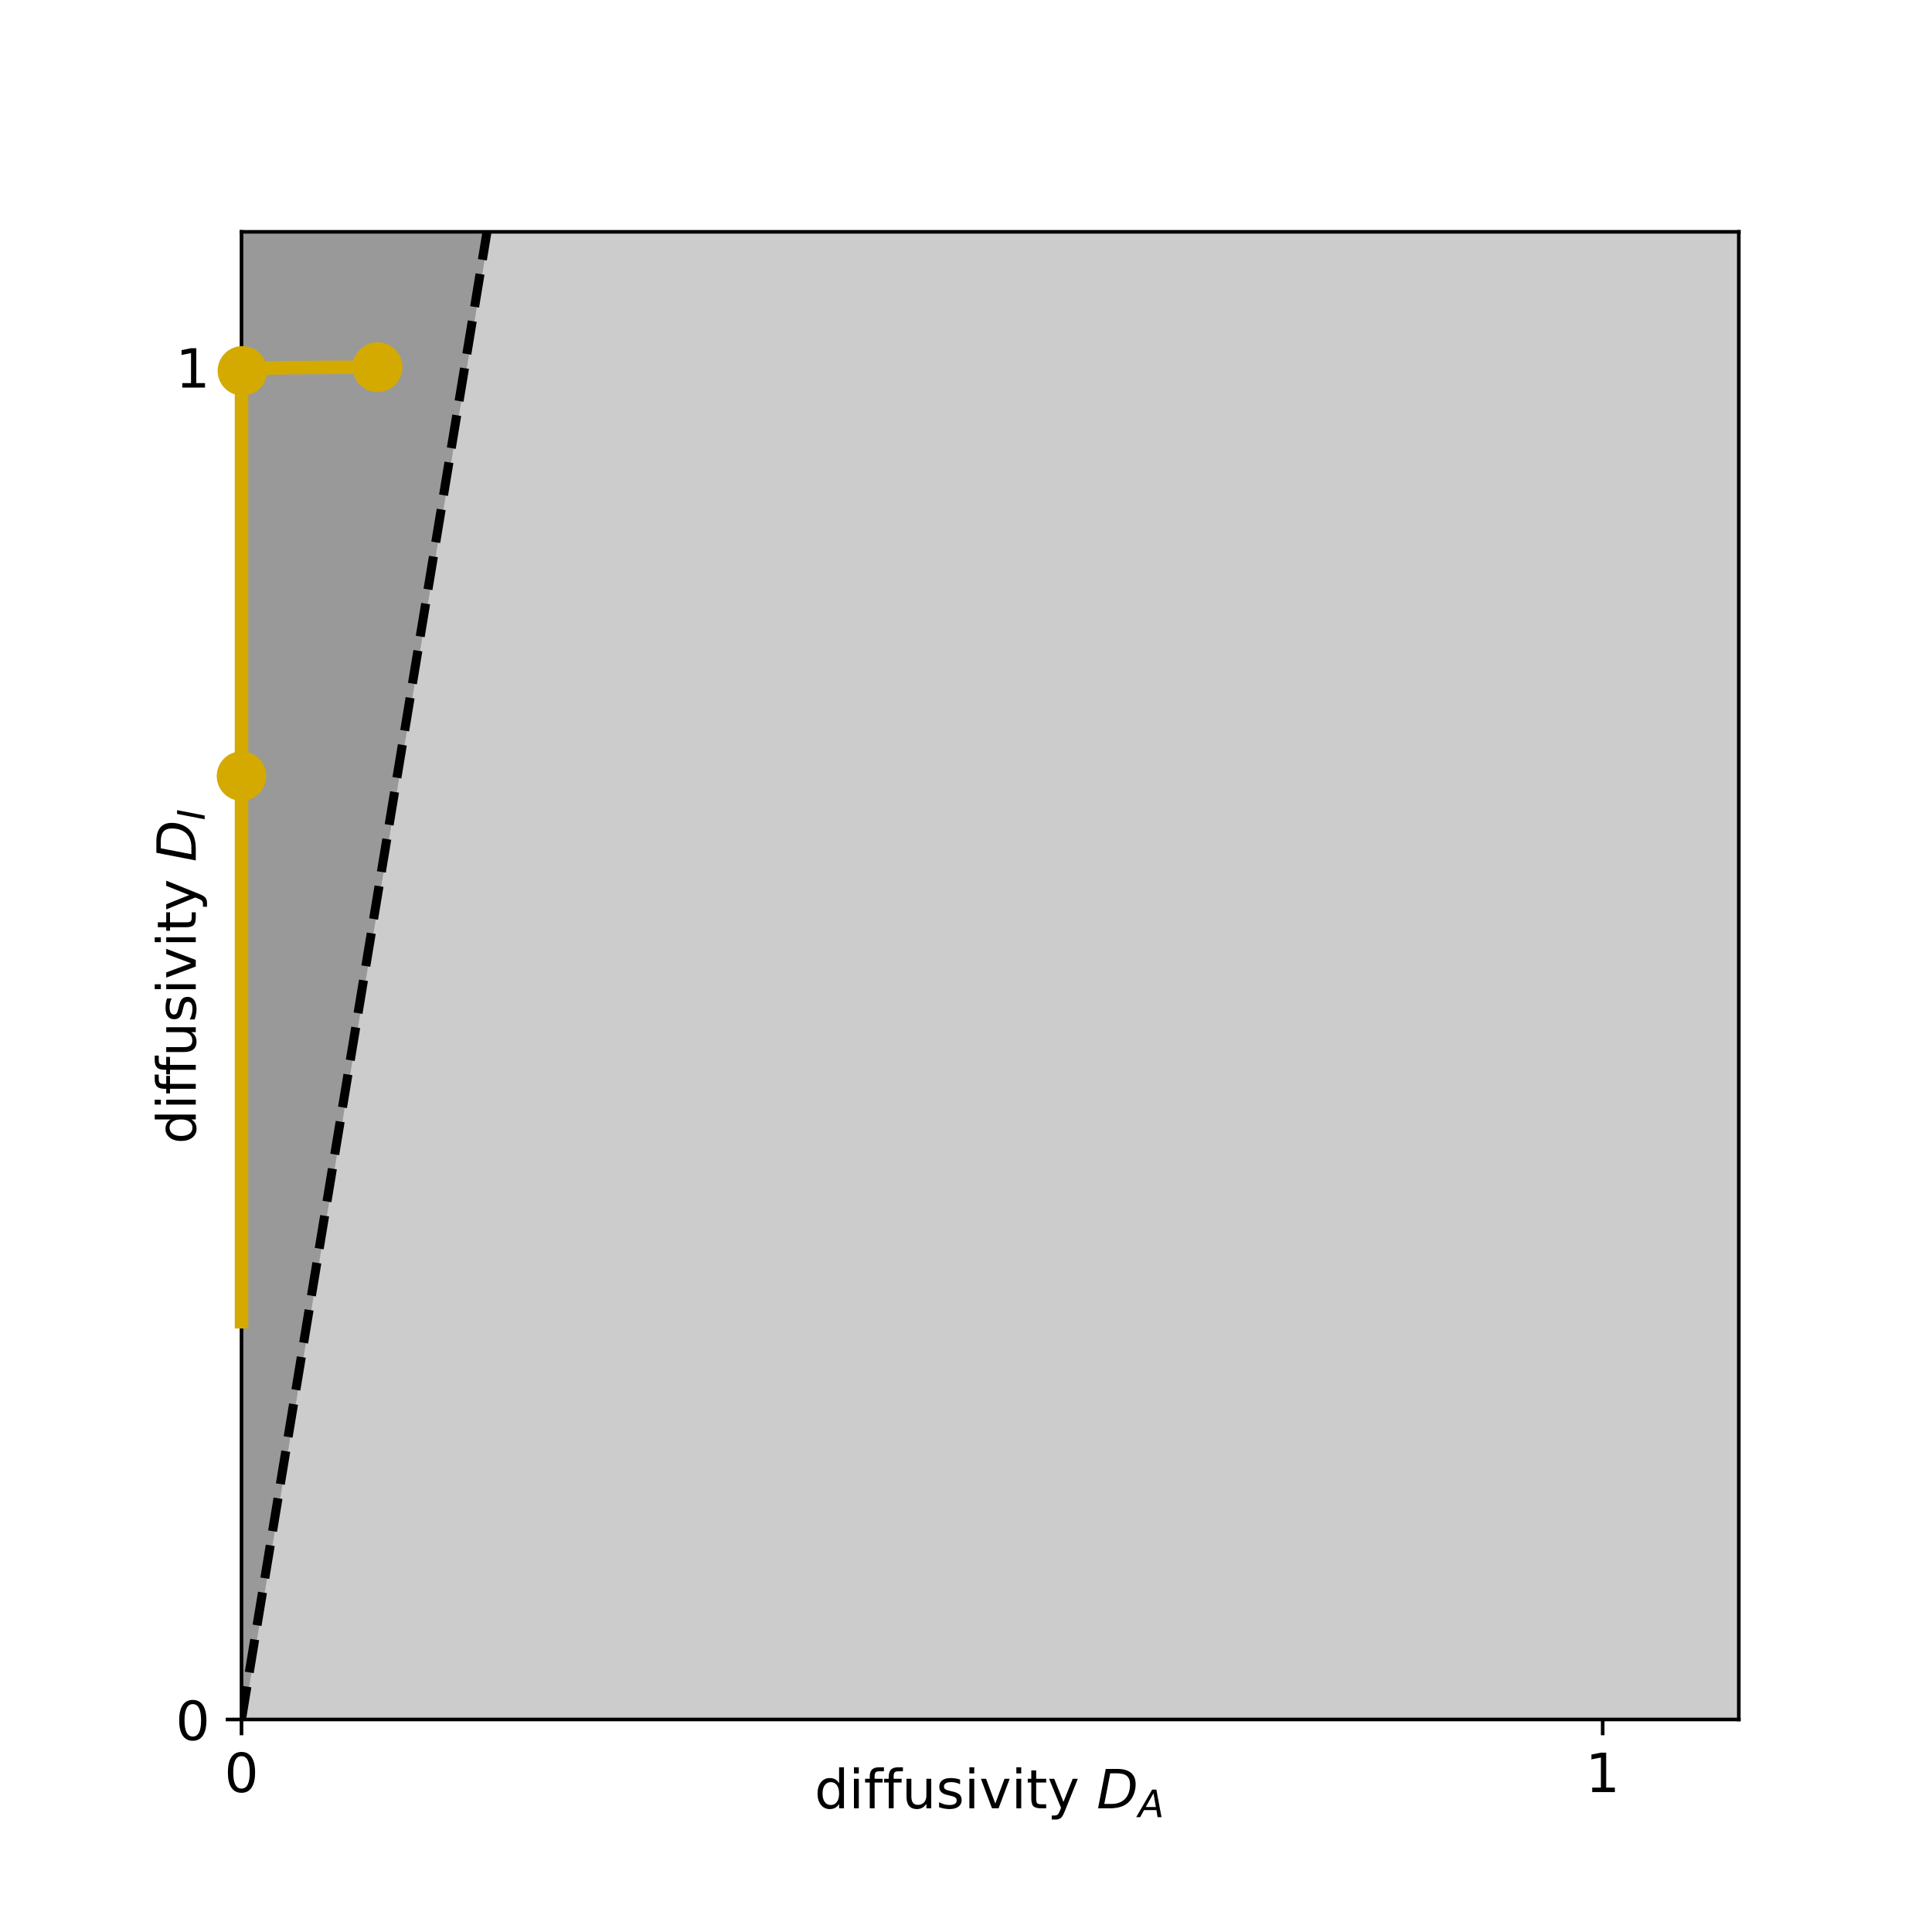
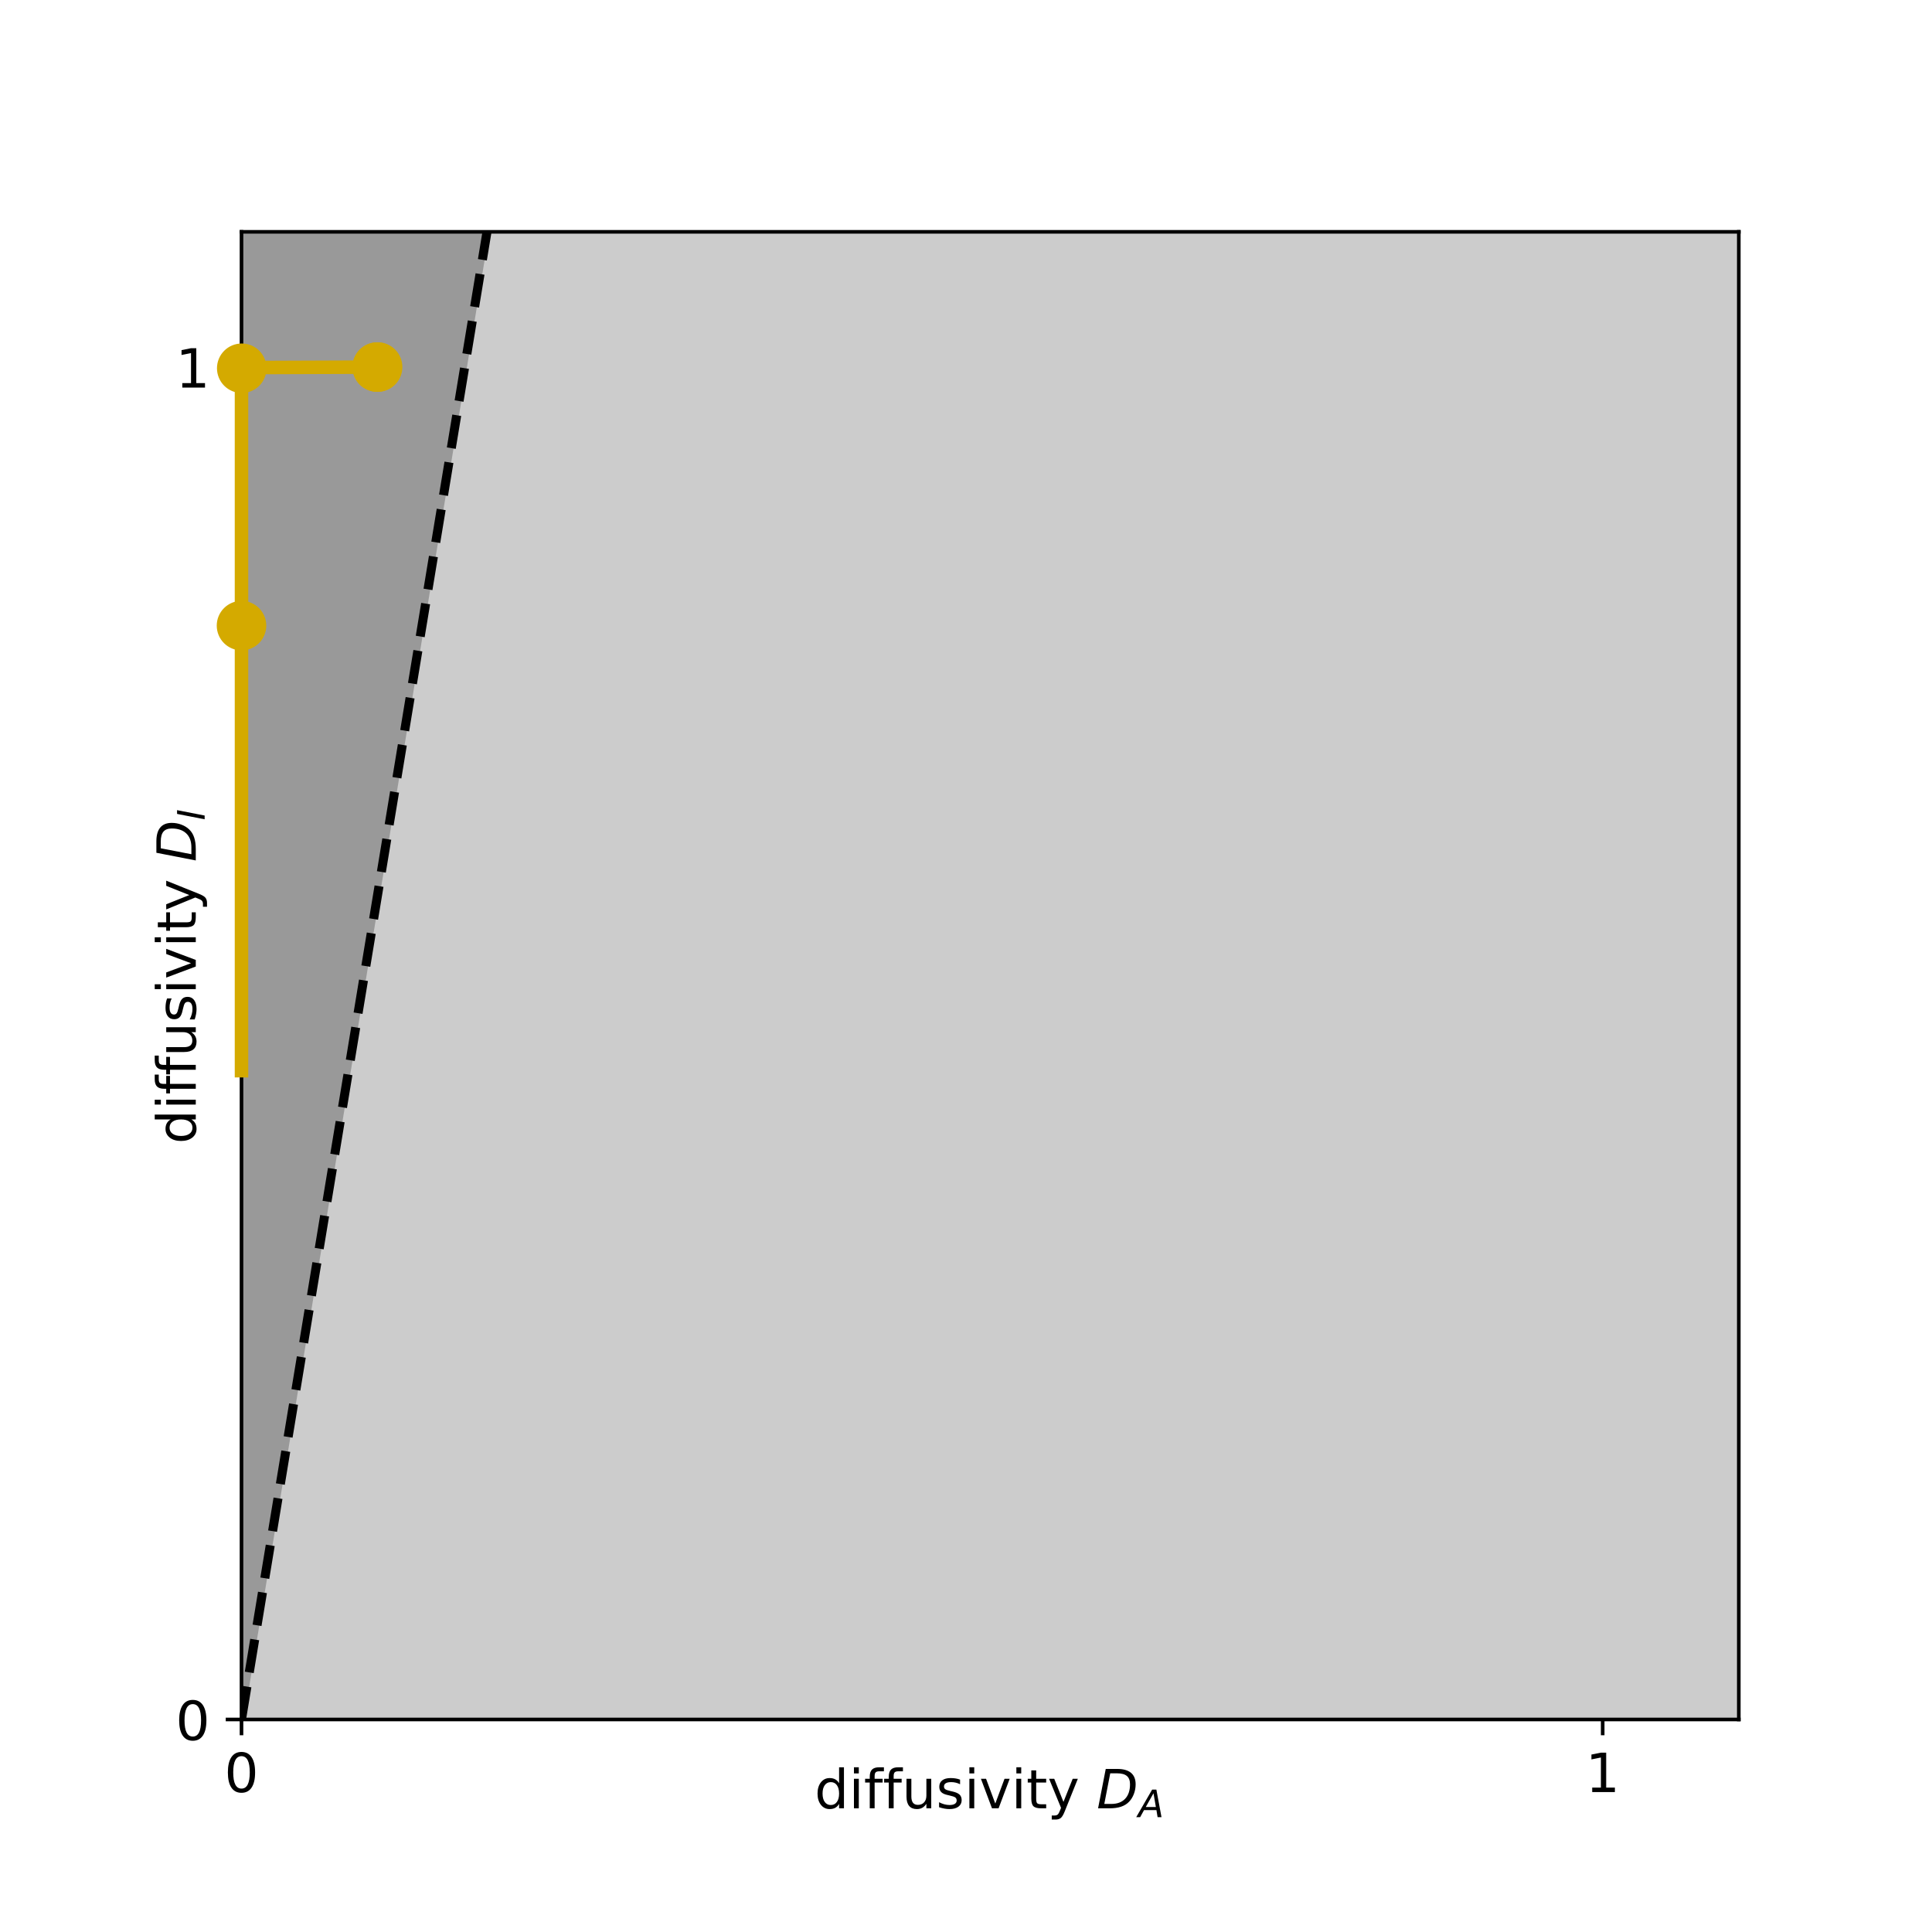
<svg xmlns="http://www.w3.org/2000/svg" xmlns:xlink="http://www.w3.org/1999/xlink" width="429.12pt" height="429.12pt" viewBox="0 0 429.12 429.12" version="1.1">
  <defs>
    <style type="text/css">*{stroke-linejoin: round; stroke-linecap: butt}</style>
  </defs>
  <g id="figure_1">
    <g id="patch_1">
      <path d="M 0 429.12  L 429.12 429.12  L 429.12 0  L 0 0  z " style="fill: #ffffff" />
    </g>
    <g id="axes_1">
      <g id="patch_2">
        <path d="M 53.64 381.917  L 386.208 381.917  L 386.208 51.494  L 53.64 51.494  z " style="fill: #ffffff" />
      </g>
      <g id="PolyCollection_1">
-         <path d="M 53.64 381.917  L 53.64 381.917  L 59.748 344.905  L 65.856 307.894  L 71.963 270.883  L 78.071 233.871  L 84.179 196.86  L 90.287 159.848  L 96.394 122.837  L 102.502 85.826  L 108.61 48.814  L 114.718 11.803  L 120.825 -25.209  L 126.933 -62.22  L 133.041 -99.231  L 139.149 -136.243  L 145.257 -173.254  L 151.364 -210.266  L 157.472 -247.277  L 163.58 -284.288  L 169.688 -321.3  L 175.795 -358.311  L 181.903 -395.323  L 188.011 -432.334  L 194.119 -469.345  L 200.226 -506.357  L 206.334 -543.368  L 212.442 -580.38  L 218.55 -617.391  L 224.658 -654.402  L 230.765 -691.414  L 236.873 -728.425  L 242.981 -765.437  L 249.089 -802.448  L 255.196 -839.459  L 261.304 -876.471  L 267.412 -913.482  L 273.52 -950.494  L 279.627 -987.505  L 285.735 -1024.516  L 291.843 -1061.528  L 297.951 -1098.539  L 304.059 -1135.551  L 310.166 -1172.562  L 316.274 -1209.573  L 322.382 -1246.585  L 328.49 -1283.596  L 334.597 -1320.608  L 340.705 -1357.619  L 346.813 -1394.63  L 352.921 -1431.642  L 359.028 -1468.653  L 365.136 -1505.665  L 371.244 -1542.676  L 377.352 -1579.687  L 383.46 -1616.699  L 389.567 -1653.71  L 395.675 -1690.722  L 401.783 -1727.733  L 407.891 -1764.744  L 413.998 -1801.756  L 420.106 -1838.767  L 426.214 -1875.779  L 432.322 -1912.79  L 438.429 -1949.801  L 444.537 -1986.813  L 450.645 -2023.824  L 456.753 -2060.836  L 462.86 -2097.847  L 468.968 -2134.858  L 475.076 -2171.87  L 481.184 -2208.881  L 487.292 -2245.893  L 493.399 -2282.904  L 499.507 -2319.915  L 505.615 -2356.927  L 511.723 -2393.938  L 517.83 -2430.95  L 523.938 -2467.961  L 530.046 -2504.972  L 536.154 -2541.984  L 542.261 -2578.995  L 548.369 -2616.007  L 554.477 -2653.018  L 560.585 -2690.029  L 566.693 -2727.041  L 572.8 -2764.052  L 578.908 -2801.064  L 585.016 -2838.075  L 591.124 -2875.086  L 597.231 -2912.098  L 603.339 -2949.109  L 609.447 -2986.121  L 615.555 -3023.132  L 621.662 -3060.143  L 627.77 -3097.155  L 633.878 -3134.166  L 639.986 -3171.178  L 646.094 -3208.189  L 652.201 -3245.2  L 658.309 -3282.212  L 658.309 381.917  L 658.309 381.917  L 652.201 381.917  L 646.094 381.917  L 639.986 381.917  L 633.878 381.917  L 627.77 381.917  L 621.662 381.917  L 615.555 381.917  L 609.447 381.917  L 603.339 381.917  L 597.231 381.917  L 591.124 381.917  L 585.016 381.917  L 578.908 381.917  L 572.8 381.917  L 566.693 381.917  L 560.585 381.917  L 554.477 381.917  L 548.369 381.917  L 542.261 381.917  L 536.154 381.917  L 530.046 381.917  L 523.938 381.917  L 517.83 381.917  L 511.723 381.917  L 505.615 381.917  L 499.507 381.917  L 493.399 381.917  L 487.292 381.917  L 481.184 381.917  L 475.076 381.917  L 468.968 381.917  L 462.86 381.917  L 456.753 381.917  L 450.645 381.917  L 444.537 381.917  L 438.429 381.917  L 432.322 381.917  L 426.214 381.917  L 420.106 381.917  L 413.998 381.917  L 407.891 381.917  L 401.783 381.917  L 395.675 381.917  L 389.567 381.917  L 383.46 381.917  L 377.352 381.917  L 371.244 381.917  L 365.136 381.917  L 359.028 381.917  L 352.921 381.917  L 346.813 381.917  L 340.705 381.917  L 334.597 381.917  L 328.49 381.917  L 322.382 381.917  L 316.274 381.917  L 310.166 381.917  L 304.059 381.917  L 297.951 381.917  L 291.843 381.917  L 285.735 381.917  L 279.627 381.917  L 273.52 381.917  L 267.412 381.917  L 261.304 381.917  L 255.196 381.917  L 249.089 381.917  L 242.981 381.917  L 236.873 381.917  L 230.765 381.917  L 224.658 381.917  L 218.55 381.917  L 212.442 381.917  L 206.334 381.917  L 200.226 381.917  L 194.119 381.917  L 188.011 381.917  L 181.903 381.917  L 175.795 381.917  L 169.688 381.917  L 163.58 381.917  L 157.472 381.917  L 151.364 381.917  L 145.257 381.917  L 139.149 381.917  L 133.041 381.917  L 126.933 381.917  L 120.825 381.917  L 114.718 381.917  L 108.61 381.917  L 102.502 381.917  L 96.394 381.917  L 90.287 381.917  L 84.179 381.917  L 78.071 381.917  L 71.963 381.917  L 65.856 381.917  L 59.748 381.917  L 53.64 381.917  z " clip-path="url(#pbd3b4d103e)" style="fill: #cccccc; stroke: #cccccc" />
+         <path d="M 53.64 381.917  L 53.64 381.917  L 59.748 344.905  L 65.856 307.894  L 71.963 270.883  L 78.071 233.871  L 84.179 196.86  L 90.287 159.848  L 96.394 122.837  L 102.502 85.826  L 108.61 48.814  L 114.718 11.803  L 120.825 -25.209  L 126.933 -62.22  L 133.041 -99.231  L 139.149 -136.243  L 145.257 -173.254  L 151.364 -210.266  L 157.472 -247.277  L 163.58 -284.288  L 169.688 -321.3  L 175.795 -358.311  L 181.903 -395.323  L 188.011 -432.334  L 194.119 -469.345  L 200.226 -506.357  L 206.334 -543.368  L 212.442 -580.38  L 218.55 -617.391  L 224.658 -654.402  L 230.765 -691.414  L 236.873 -728.425  L 242.981 -765.437  L 249.089 -802.448  L 255.196 -839.459  L 261.304 -876.471  L 267.412 -913.482  L 273.52 -950.494  L 279.627 -987.505  L 285.735 -1024.516  L 291.843 -1061.528  L 297.951 -1098.539  L 304.059 -1135.551  L 310.166 -1172.562  L 316.274 -1209.573  L 322.382 -1246.585  L 328.49 -1283.596  L 334.597 -1320.608  L 340.705 -1357.619  L 346.813 -1394.63  L 352.921 -1431.642  L 359.028 -1468.653  L 365.136 -1505.665  L 371.244 -1542.676  L 377.352 -1579.687  L 383.46 -1616.699  L 389.567 -1653.71  L 395.675 -1690.722  L 401.783 -1727.733  L 407.891 -1764.744  L 413.998 -1801.756  L 420.106 -1838.767  L 426.214 -1875.779  L 432.322 -1912.79  L 438.429 -1949.801  L 444.537 -1986.813  L 450.645 -2023.824  L 456.753 -2060.836  L 462.86 -2097.847  L 468.968 -2134.858  L 475.076 -2171.87  L 481.184 -2208.881  L 487.292 -2245.893  L 493.399 -2282.904  L 499.507 -2319.915  L 505.615 -2356.927  L 511.723 -2393.938  L 517.83 -2430.95  L 523.938 -2467.961  L 530.046 -2504.972  L 536.154 -2541.984  L 542.261 -2578.995  L 548.369 -2616.007  L 554.477 -2653.018  L 560.585 -2690.029  L 566.693 -2727.041  L 572.8 -2764.052  L 578.908 -2801.064  L 585.016 -2838.075  L 591.124 -2875.086  L 597.231 -2912.098  L 603.339 -2949.109  L 609.447 -2986.121  L 615.555 -3023.132  L 621.662 -3060.143  L 627.77 -3097.155  L 633.878 -3134.166  L 639.986 -3171.178  L 646.094 -3208.189  L 652.201 -3245.2  L 658.309 -3282.212  L 658.309 381.917  L 658.309 381.917  L 652.201 381.917  L 646.094 381.917  L 639.986 381.917  L 633.878 381.917  L 627.77 381.917  L 621.662 381.917  L 615.555 381.917  L 609.447 381.917  L 603.339 381.917  L 597.231 381.917  L 591.124 381.917  L 585.016 381.917  L 578.908 381.917  L 572.8 381.917  L 566.693 381.917  L 560.585 381.917  L 554.477 381.917  L 548.369 381.917  L 542.261 381.917  L 536.154 381.917  L 530.046 381.917  L 523.938 381.917  L 517.83 381.917  L 511.723 381.917  L 505.615 381.917  L 499.507 381.917  L 493.399 381.917  L 487.292 381.917  L 481.184 381.917  L 475.076 381.917  L 468.968 381.917  L 462.86 381.917  L 456.753 381.917  L 450.645 381.917  L 444.537 381.917  L 438.429 381.917  L 432.322 381.917  L 426.214 381.917  L 420.106 381.917  L 413.998 381.917  L 407.891 381.917  L 401.783 381.917  L 395.675 381.917  L 389.567 381.917  L 383.46 381.917  L 377.352 381.917  L 371.244 381.917  L 365.136 381.917  L 359.028 381.917  L 352.921 381.917  L 346.813 381.917  L 340.705 381.917  L 334.597 381.917  L 328.49 381.917  L 322.382 381.917  L 316.274 381.917  L 310.166 381.917  L 304.059 381.917  L 297.951 381.917  L 291.843 381.917  L 285.735 381.917  L 279.627 381.917  L 273.52 381.917  L 267.412 381.917  L 261.304 381.917  L 255.196 381.917  L 249.089 381.917  L 242.981 381.917  L 236.873 381.917  L 230.765 381.917  L 224.658 381.917  L 218.55 381.917  L 212.442 381.917  L 206.334 381.917  L 200.226 381.917  L 194.119 381.917  L 188.011 381.917  L 181.903 381.917  L 175.795 381.917  L 169.688 381.917  L 163.58 381.917  L 157.472 381.917  L 151.364 381.917  L 145.257 381.917  L 139.149 381.917  L 133.041 381.917  L 126.933 381.917  L 120.825 381.917  L 114.718 381.917  L 108.61 381.917  L 102.502 381.917  L 96.394 381.917  L 90.287 381.917  L 84.179 381.917  L 78.071 381.917  L 71.963 381.917  L 65.856 381.917  L 59.748 381.917  L 53.64 381.917  z " clip-path="url(#p8ae46a1114)" style="fill: #cccccc; stroke: #cccccc" />
      </g>
      <g id="PolyCollection_2">
-         <path d="M 53.64 -218.851  L 53.64 381.917  L 59.748 344.905  L 65.856 307.894  L 71.963 270.883  L 78.071 233.871  L 84.179 196.86  L 90.287 159.848  L 96.394 122.837  L 102.502 85.826  L 108.61 48.814  L 114.718 11.803  L 120.825 -25.209  L 126.933 -62.22  L 133.041 -99.231  L 139.149 -136.243  L 145.257 -173.254  L 151.364 -210.266  L 157.472 -247.277  L 163.58 -284.288  L 169.688 -321.3  L 175.795 -358.311  L 181.903 -395.323  L 188.011 -432.334  L 194.119 -469.345  L 200.226 -506.357  L 206.334 -543.368  L 212.442 -580.38  L 218.55 -617.391  L 224.658 -654.402  L 230.765 -691.414  L 236.873 -728.425  L 242.981 -765.437  L 249.089 -802.448  L 255.196 -839.459  L 261.304 -876.471  L 267.412 -913.482  L 273.52 -950.494  L 279.627 -987.505  L 285.735 -1024.516  L 291.843 -1061.528  L 297.951 -1098.539  L 304.059 -1135.551  L 310.166 -1172.562  L 316.274 -1209.573  L 322.382 -1246.585  L 328.49 -1283.596  L 334.597 -1320.608  L 340.705 -1357.619  L 346.813 -1394.63  L 352.921 -1431.642  L 359.028 -1468.653  L 365.136 -1505.665  L 371.244 -1542.676  L 377.352 -1579.687  L 383.46 -1616.699  L 389.567 -1653.71  L 395.675 -1690.722  L 401.783 -1727.733  L 407.891 -1764.744  L 413.998 -1801.756  L 420.106 -1838.767  L 426.214 -1875.779  L 432.322 -1912.79  L 438.429 -1949.801  L 444.537 -1986.813  L 450.645 -2023.824  L 456.753 -2060.836  L 462.86 -2097.847  L 468.968 -2134.858  L 475.076 -2171.87  L 481.184 -2208.881  L 487.292 -2245.893  L 493.399 -2282.904  L 499.507 -2319.915  L 505.615 -2356.927  L 511.723 -2393.938  L 517.83 -2430.95  L 523.938 -2467.961  L 530.046 -2504.972  L 536.154 -2541.984  L 542.261 -2578.995  L 548.369 -2616.007  L 554.477 -2653.018  L 560.585 -2690.029  L 566.693 -2727.041  L 572.8 -2764.052  L 578.908 -2801.064  L 585.016 -2838.075  L 591.124 -2875.086  L 597.231 -2912.098  L 603.339 -2949.109  L 609.447 -2986.121  L 615.555 -3023.132  L 621.662 -3060.143  L 627.77 -3097.155  L 633.878 -3134.166  L 639.986 -3171.178  L 646.094 -3208.189  L 652.201 -3245.2  L 658.309 -3282.212  L 658.309 -218.851  L 658.309 -218.851  L 652.201 -218.851  L 646.094 -218.851  L 639.986 -218.851  L 633.878 -218.851  L 627.77 -218.851  L 621.662 -218.851  L 615.555 -218.851  L 609.447 -218.851  L 603.339 -218.851  L 597.231 -218.851  L 591.124 -218.851  L 585.016 -218.851  L 578.908 -218.851  L 572.8 -218.851  L 566.693 -218.851  L 560.585 -218.851  L 554.477 -218.851  L 548.369 -218.851  L 542.261 -218.851  L 536.154 -218.851  L 530.046 -218.851  L 523.938 -218.851  L 517.83 -218.851  L 511.723 -218.851  L 505.615 -218.851  L 499.507 -218.851  L 493.399 -218.851  L 487.292 -218.851  L 481.184 -218.851  L 475.076 -218.851  L 468.968 -218.851  L 462.86 -218.851  L 456.753 -218.851  L 450.645 -218.851  L 444.537 -218.851  L 438.429 -218.851  L 432.322 -218.851  L 426.214 -218.851  L 420.106 -218.851  L 413.998 -218.851  L 407.891 -218.851  L 401.783 -218.851  L 395.675 -218.851  L 389.567 -218.851  L 383.46 -218.851  L 377.352 -218.851  L 371.244 -218.851  L 365.136 -218.851  L 359.028 -218.851  L 352.921 -218.851  L 346.813 -218.851  L 340.705 -218.851  L 334.597 -218.851  L 328.49 -218.851  L 322.382 -218.851  L 316.274 -218.851  L 310.166 -218.851  L 304.059 -218.851  L 297.951 -218.851  L 291.843 -218.851  L 285.735 -218.851  L 279.627 -218.851  L 273.52 -218.851  L 267.412 -218.851  L 261.304 -218.851  L 255.196 -218.851  L 249.089 -218.851  L 242.981 -218.851  L 236.873 -218.851  L 230.765 -218.851  L 224.658 -218.851  L 218.55 -218.851  L 212.442 -218.851  L 206.334 -218.851  L 200.226 -218.851  L 194.119 -218.851  L 188.011 -218.851  L 181.903 -218.851  L 175.795 -218.851  L 169.688 -218.851  L 163.58 -218.851  L 157.472 -218.851  L 151.364 -218.851  L 145.257 -218.851  L 139.149 -218.851  L 133.041 -218.851  L 126.933 -218.851  L 120.825 -218.851  L 114.718 -218.851  L 108.61 -218.851  L 102.502 -218.851  L 96.394 -218.851  L 90.287 -218.851  L 84.179 -218.851  L 78.071 -218.851  L 71.963 -218.851  L 65.856 -218.851  L 59.748 -218.851  L 53.64 -218.851  z " clip-path="url(#pbd3b4d103e)" style="fill: #999999; stroke: #999999" />
+         <path d="M 53.64 -218.851  L 53.64 381.917  L 59.748 344.905  L 65.856 307.894  L 71.963 270.883  L 78.071 233.871  L 84.179 196.86  L 90.287 159.848  L 96.394 122.837  L 102.502 85.826  L 108.61 48.814  L 114.718 11.803  L 120.825 -25.209  L 126.933 -62.22  L 133.041 -99.231  L 139.149 -136.243  L 145.257 -173.254  L 151.364 -210.266  L 157.472 -247.277  L 163.58 -284.288  L 169.688 -321.3  L 175.795 -358.311  L 181.903 -395.323  L 188.011 -432.334  L 194.119 -469.345  L 200.226 -506.357  L 206.334 -543.368  L 212.442 -580.38  L 218.55 -617.391  L 224.658 -654.402  L 230.765 -691.414  L 236.873 -728.425  L 242.981 -765.437  L 249.089 -802.448  L 255.196 -839.459  L 261.304 -876.471  L 267.412 -913.482  L 273.52 -950.494  L 279.627 -987.505  L 285.735 -1024.516  L 291.843 -1061.528  L 297.951 -1098.539  L 304.059 -1135.551  L 310.166 -1172.562  L 316.274 -1209.573  L 322.382 -1246.585  L 328.49 -1283.596  L 334.597 -1320.608  L 340.705 -1357.619  L 346.813 -1394.63  L 352.921 -1431.642  L 359.028 -1468.653  L 365.136 -1505.665  L 371.244 -1542.676  L 377.352 -1579.687  L 383.46 -1616.699  L 389.567 -1653.71  L 395.675 -1690.722  L 401.783 -1727.733  L 407.891 -1764.744  L 413.998 -1801.756  L 420.106 -1838.767  L 426.214 -1875.779  L 432.322 -1912.79  L 438.429 -1949.801  L 444.537 -1986.813  L 450.645 -2023.824  L 456.753 -2060.836  L 462.86 -2097.847  L 468.968 -2134.858  L 475.076 -2171.87  L 481.184 -2208.881  L 487.292 -2245.893  L 493.399 -2282.904  L 499.507 -2319.915  L 505.615 -2356.927  L 511.723 -2393.938  L 517.83 -2430.95  L 523.938 -2467.961  L 530.046 -2504.972  L 536.154 -2541.984  L 542.261 -2578.995  L 548.369 -2616.007  L 554.477 -2653.018  L 560.585 -2690.029  L 566.693 -2727.041  L 572.8 -2764.052  L 578.908 -2801.064  L 585.016 -2838.075  L 591.124 -2875.086  L 597.231 -2912.098  L 603.339 -2949.109  L 609.447 -2986.121  L 615.555 -3023.132  L 621.662 -3060.143  L 627.77 -3097.155  L 633.878 -3134.166  L 639.986 -3171.178  L 646.094 -3208.189  L 652.201 -3245.2  L 658.309 -3282.212  L 658.309 -218.851  L 658.309 -218.851  L 652.201 -218.851  L 646.094 -218.851  L 639.986 -218.851  L 633.878 -218.851  L 627.77 -218.851  L 621.662 -218.851  L 615.555 -218.851  L 609.447 -218.851  L 603.339 -218.851  L 597.231 -218.851  L 591.124 -218.851  L 585.016 -218.851  L 578.908 -218.851  L 572.8 -218.851  L 566.693 -218.851  L 560.585 -218.851  L 554.477 -218.851  L 548.369 -218.851  L 542.261 -218.851  L 536.154 -218.851  L 530.046 -218.851  L 523.938 -218.851  L 517.83 -218.851  L 511.723 -218.851  L 505.615 -218.851  L 499.507 -218.851  L 493.399 -218.851  L 487.292 -218.851  L 481.184 -218.851  L 475.076 -218.851  L 468.968 -218.851  L 462.86 -218.851  L 456.753 -218.851  L 450.645 -218.851  L 444.537 -218.851  L 438.429 -218.851  L 432.322 -218.851  L 426.214 -218.851  L 420.106 -218.851  L 413.998 -218.851  L 407.891 -218.851  L 401.783 -218.851  L 395.675 -218.851  L 389.567 -218.851  L 383.46 -218.851  L 377.352 -218.851  L 371.244 -218.851  L 365.136 -218.851  L 359.028 -218.851  L 352.921 -218.851  L 346.813 -218.851  L 340.705 -218.851  L 334.597 -218.851  L 328.49 -218.851  L 322.382 -218.851  L 316.274 -218.851  L 310.166 -218.851  L 304.059 -218.851  L 297.951 -218.851  L 291.843 -218.851  L 285.735 -218.851  L 279.627 -218.851  L 273.52 -218.851  L 267.412 -218.851  L 261.304 -218.851  L 255.196 -218.851  L 249.089 -218.851  L 242.981 -218.851  L 236.873 -218.851  L 230.765 -218.851  L 224.658 -218.851  L 218.55 -218.851  L 212.442 -218.851  L 206.334 -218.851  L 200.226 -218.851  L 194.119 -218.851  L 188.011 -218.851  L 181.903 -218.851  L 175.795 -218.851  L 169.688 -218.851  L 163.58 -218.851  L 157.472 -218.851  L 151.364 -218.851  L 145.257 -218.851  L 139.149 -218.851  L 133.041 -218.851  L 126.933 -218.851  L 120.825 -218.851  L 114.718 -218.851  L 108.61 -218.851  L 102.502 -218.851  L 96.394 -218.851  L 90.287 -218.851  L 84.179 -218.851  L 78.071 -218.851  L 71.963 -218.851  L 65.856 -218.851  L 59.748 -218.851  L 53.64 -218.851  z " clip-path="url(#p8ae46a1114)" style="fill: #999999; stroke: #999999" />
      </g>
      <g id="matplotlib.axis_1">
        <g id="xtick_1">
          <g id="line2d_1">
            <defs>
-               <path id="m9244e36b6c" d="M 0 0  L 0 3.5  " style="stroke: #000000; stroke-width: 0.8" />
+               <path id="mc7b86ef66b" d="M 0 0  L 0 3.5  " style="stroke: #000000; stroke-width: 0.8" />
            </defs>
            <g>
-               <use xlink:href="#m9244e36b6c" x="53.64" y="381.917" style="stroke: #000000; stroke-width: 0.8" />
+               <use xlink:href="#mc7b86ef66b" x="53.64" y="381.917" style="stroke: #000000; stroke-width: 0.8" />
            </g>
          </g>
          <g id="text_1">
            <g transform="translate(49.8225 398.0349)scale(0.12 -0.12)">
              <defs>
                <path id="DejaVuSans-30" d="M 2034 4250  Q 1547 4250 1301 3770  Q 1056 3291 1056 2328  Q 1056 1369 1301 889  Q 1547 409 2034 409  Q 2525 409 2770 889  Q 3016 1369 3016 2328  Q 3016 3291 2770 3770  Q 2525 4250 2034 4250  z M 2034 4750  Q 2819 4750 3233 4129  Q 3647 3509 3647 2328  Q 3647 1150 3233 529  Q 2819 -91 2034 -91  Q 1250 -91 836 529  Q 422 1150 422 2328  Q 422 3509 836 4129  Q 1250 4750 2034 4750  z " transform="scale(0.015625)" />
              </defs>
              <use xlink:href="#DejaVuSans-30" />
            </g>
          </g>
        </g>
        <g id="xtick_2">
          <g id="line2d_2">
            <g>
-               <use xlink:href="#m9244e36b6c" x="355.975" y="381.917" style="stroke: #000000; stroke-width: 0.8" />
+               <use xlink:href="#mc7b86ef66b" x="355.975" y="381.917" style="stroke: #000000; stroke-width: 0.8" />
            </g>
          </g>
          <g id="text_2">
            <g transform="translate(352.157 398.0349)scale(0.12 -0.12)">
              <defs>
                <path id="DejaVuSans-31" d="M 794 531  L 1825 531  L 1825 4091  L 703 3866  L 703 4441  L 1819 4666  L 2450 4666  L 2450 531  L 3481 531  L 3481 0  L 794 0  L 794 531  z " transform="scale(0.015625)" />
              </defs>
              <use xlink:href="#DejaVuSans-31" />
            </g>
          </g>
        </g>
        <g id="text_3">
          <g transform="translate(180.924 401.6506)scale(0.12 -0.12)">
            <defs>
              <path id="DejaVuSans-64" d="M 2906 2969  L 2906 4863  L 3481 4863  L 3481 0  L 2906 0  L 2906 525  Q 2725 213 2448 61  Q 2172 -91 1784 -91  Q 1150 -91 751 415  Q 353 922 353 1747  Q 353 2572 751 3078  Q 1150 3584 1784 3584  Q 2172 3584 2448 3432  Q 2725 3281 2906 2969  z M 947 1747  Q 947 1113 1208 752  Q 1469 391 1925 391  Q 2381 391 2643 752  Q 2906 1113 2906 1747  Q 2906 2381 2643 2742  Q 2381 3103 1925 3103  Q 1469 3103 1208 2742  Q 947 2381 947 1747  z " transform="scale(0.015625)" />
              <path id="DejaVuSans-69" d="M 603 3500  L 1178 3500  L 1178 0  L 603 0  L 603 3500  z M 603 4863  L 1178 4863  L 1178 4134  L 603 4134  L 603 4863  z " transform="scale(0.015625)" />
              <path id="DejaVuSans-66" d="M 2375 4863  L 2375 4384  L 1825 4384  Q 1516 4384 1395 4259  Q 1275 4134 1275 3809  L 1275 3500  L 2222 3500  L 2222 3053  L 1275 3053  L 1275 0  L 697 0  L 697 3053  L 147 3053  L 147 3500  L 697 3500  L 697 3744  Q 697 4328 969 4595  Q 1241 4863 1831 4863  L 2375 4863  z " transform="scale(0.015625)" />
              <path id="DejaVuSans-75" d="M 544 1381  L 544 3500  L 1119 3500  L 1119 1403  Q 1119 906 1312 657  Q 1506 409 1894 409  Q 2359 409 2629 706  Q 2900 1003 2900 1516  L 2900 3500  L 3475 3500  L 3475 0  L 2900 0  L 2900 538  Q 2691 219 2414 64  Q 2138 -91 1772 -91  Q 1169 -91 856 284  Q 544 659 544 1381  z M 1991 3584  L 1991 3584  z " transform="scale(0.015625)" />
              <path id="DejaVuSans-73" d="M 2834 3397  L 2834 2853  Q 2591 2978 2328 3040  Q 2066 3103 1784 3103  Q 1356 3103 1142 2972  Q 928 2841 928 2578  Q 928 2378 1081 2264  Q 1234 2150 1697 2047  L 1894 2003  Q 2506 1872 2764 1633  Q 3022 1394 3022 966  Q 3022 478 2636 193  Q 2250 -91 1575 -91  Q 1294 -91 989 -36  Q 684 19 347 128  L 347 722  Q 666 556 975 473  Q 1284 391 1588 391  Q 1994 391 2212 530  Q 2431 669 2431 922  Q 2431 1156 2273 1281  Q 2116 1406 1581 1522  L 1381 1569  Q 847 1681 609 1914  Q 372 2147 372 2553  Q 372 3047 722 3315  Q 1072 3584 1716 3584  Q 2034 3584 2315 3537  Q 2597 3491 2834 3397  z " transform="scale(0.015625)" />
              <path id="DejaVuSans-76" d="M 191 3500  L 800 3500  L 1894 563  L 2988 3500  L 3597 3500  L 2284 0  L 1503 0  L 191 3500  z " transform="scale(0.015625)" />
              <path id="DejaVuSans-74" d="M 1172 4494  L 1172 3500  L 2356 3500  L 2356 3053  L 1172 3053  L 1172 1153  Q 1172 725 1289 603  Q 1406 481 1766 481  L 2356 481  L 2356 0  L 1766 0  Q 1100 0 847 248  Q 594 497 594 1153  L 594 3053  L 172 3053  L 172 3500  L 594 3500  L 594 4494  L 1172 4494  z " transform="scale(0.015625)" />
              <path id="DejaVuSans-79" d="M 2059 -325  Q 1816 -950 1584 -1140  Q 1353 -1331 966 -1331  L 506 -1331  L 506 -850  L 844 -850  Q 1081 -850 1212 -737  Q 1344 -625 1503 -206  L 1606 56  L 191 3500  L 800 3500  L 1894 763  L 2988 3500  L 3597 3500  L 2059 -325  z " transform="scale(0.015625)" />
              <path id="DejaVuSans-20" transform="scale(0.015625)" />
              <path id="DejaVuSans-Oblique-44" d="M 1081 4666  L 2438 4666  Q 3519 4666 4070 4208  Q 4622 3750 4622 2847  Q 4622 2250 4412 1698  Q 4203 1147 3834 769  Q 3463 381 2891 190  Q 2319 0 1538 0  L 172 0  L 1081 4666  z M 1613 4147  L 909 519  L 1734 519  Q 2794 519 3375 1128  Q 3956 1738 3956 2847  Q 3956 3519 3581 3833  Q 3206 4147 2406 4147  L 1613 4147  z " transform="scale(0.015625)" />
              <path id="DejaVuSans-Oblique-41" d="M 2356 4666  L 3072 4666  L 3938 0  L 3278 0  L 3084 1197  L 984 1197  L 325 0  L -341 0  L 2356 4666  z M 2584 4044  L 1275 1722  L 2988 1722  L 2584 4044  z " transform="scale(0.015625)" />
            </defs>
            <use xlink:href="#DejaVuSans-64" transform="translate(0 0.015625)" />
            <use xlink:href="#DejaVuSans-69" transform="translate(63.47656 0.015625)" />
            <use xlink:href="#DejaVuSans-66" transform="translate(91.25977 0.015625)" />
            <use xlink:href="#DejaVuSans-66" transform="translate(126.4648 0.015625)" />
            <use xlink:href="#DejaVuSans-75" transform="translate(161.6699 0.015625)" />
            <use xlink:href="#DejaVuSans-73" transform="translate(225.0488 0.015625)" />
            <use xlink:href="#DejaVuSans-69" transform="translate(277.1484 0.015625)" />
            <use xlink:href="#DejaVuSans-76" transform="translate(304.9316 0.015625)" />
            <use xlink:href="#DejaVuSans-69" transform="translate(364.1113 0.015625)" />
            <use xlink:href="#DejaVuSans-74" transform="translate(391.8945 0.015625)" />
            <use xlink:href="#DejaVuSans-79" transform="translate(431.1035 0.015625)" />
            <use xlink:href="#DejaVuSans-20" transform="translate(490.2832 0.015625)" />
            <use xlink:href="#DejaVuSans-Oblique-44" transform="translate(522.0703 0.015625)" />
            <use xlink:href="#DejaVuSans-Oblique-41" transform="translate(599.0723 -16.39062)scale(0.7)" />
          </g>
        </g>
      </g>
      <g id="matplotlib.axis_2">
        <g id="ytick_1">
          <g id="line2d_3">
            <defs>
-               <path id="mff27b3358d" d="M 0 0  L -3.5 0  " style="stroke: #000000; stroke-width: 0.8" />
+               <path id="m9242178b25" d="M 0 0  L -3.5 0  " style="stroke: #000000; stroke-width: 0.8" />
            </defs>
            <g>
-               <use xlink:href="#mff27b3358d" x="53.64" y="381.917" style="stroke: #000000; stroke-width: 0.8" />
+               <use xlink:href="#m9242178b25" x="53.64" y="381.917" style="stroke: #000000; stroke-width: 0.8" />
            </g>
          </g>
          <g id="text_4">
            <g transform="translate(39.005 386.4759)scale(0.12 -0.12)">
              <use xlink:href="#DejaVuSans-30" />
            </g>
          </g>
        </g>
        <g id="ytick_2">
          <g id="line2d_4">
            <g>
-               <use xlink:href="#mff27b3358d" x="53.64" y="81.533" style="stroke: #000000; stroke-width: 0.8" />
+               <use xlink:href="#m9242178b25" x="53.64" y="81.533" style="stroke: #000000; stroke-width: 0.8" />
            </g>
          </g>
          <g id="text_5">
            <g transform="translate(39.005 86.09186)scale(0.12 -0.12)">
              <use xlink:href="#DejaVuSans-31" />
            </g>
          </g>
        </g>
        <g id="text_6">
          <g transform="translate(43.485 254.0856)rotate(-90)scale(0.12 -0.12)">
            <defs>
              <path id="DejaVuSans-Oblique-49" d="M 1081 4666  L 1716 4666  L 806 0  L 172 0  L 1081 4666  z " transform="scale(0.015625)" />
            </defs>
            <use xlink:href="#DejaVuSans-64" transform="translate(0 0.015625)" />
            <use xlink:href="#DejaVuSans-69" transform="translate(63.47656 0.015625)" />
            <use xlink:href="#DejaVuSans-66" transform="translate(91.25977 0.015625)" />
            <use xlink:href="#DejaVuSans-66" transform="translate(126.4648 0.015625)" />
            <use xlink:href="#DejaVuSans-75" transform="translate(161.6699 0.015625)" />
            <use xlink:href="#DejaVuSans-73" transform="translate(225.0488 0.015625)" />
            <use xlink:href="#DejaVuSans-69" transform="translate(277.1484 0.015625)" />
            <use xlink:href="#DejaVuSans-76" transform="translate(304.9316 0.015625)" />
            <use xlink:href="#DejaVuSans-69" transform="translate(364.1113 0.015625)" />
            <use xlink:href="#DejaVuSans-74" transform="translate(391.8945 0.015625)" />
            <use xlink:href="#DejaVuSans-79" transform="translate(431.1035 0.015625)" />
            <use xlink:href="#DejaVuSans-20" transform="translate(490.2832 0.015625)" />
            <use xlink:href="#DejaVuSans-Oblique-44" transform="translate(522.0703 0.015625)" />
            <use xlink:href="#DejaVuSans-Oblique-49" transform="translate(599.0723 -16.39062)scale(0.7)" />
          </g>
        </g>
      </g>
      <g id="line2d_5">
-         <path d="M 53.64 381.917  L 59.748 344.905  L 65.856 307.894  L 71.963 270.883  L 78.071 233.871  L 84.179 196.86  L 90.287 159.848  L 96.394 122.837  L 102.502 85.826  L 108.61 48.814  L 114.718 11.803  L 116.83 -1  " clip-path="url(#pbd3b4d103e)" style="fill: none; stroke-dasharray: 7.4,3.2; stroke-dashoffset: 0; stroke: #000000; stroke-width: 2" />
+         <path d="M 53.64 381.917  L 59.748 344.905  L 65.856 307.894  L 71.963 270.883  L 78.071 233.871  L 84.179 196.86  L 90.287 159.848  L 96.394 122.837  L 102.502 85.826  L 108.61 48.814  L 114.718 11.803  L 116.83 -1  " clip-path="url(#p8ae46a1114)" style="fill: none; stroke-dasharray: 7.4,3.2; stroke-dashoffset: 0; stroke: #000000; stroke-width: 2" />
      </g>
      <g id="patch_3">
        <path d="M 53.64 381.917  L 53.64 51.494  " style="fill: none; stroke: #000000; stroke-width: 0.8; stroke-linejoin: miter; stroke-linecap: square" />
      </g>
      <g id="patch_4">
        <path d="M 386.208 381.917  L 386.208 51.494  " style="fill: none; stroke: #000000; stroke-width: 0.8; stroke-linejoin: miter; stroke-linecap: square" />
      </g>
      <g id="patch_5">
        <path d="M 53.64 381.917  L 386.208 381.917  " style="fill: none; stroke: #000000; stroke-width: 0.8; stroke-linejoin: miter; stroke-linecap: square" />
      </g>
      <g id="patch_6">
        <path d="M 53.64 51.494  L 386.208 51.494  " style="fill: none; stroke: #000000; stroke-width: 0.8; stroke-linejoin: miter; stroke-linecap: square" />
      </g>
      <g id="line2d_6">
-         <path d="M 83.873 81.533  L 83.874 81.544  L 64.871 81.644  L 56.208 81.836  L 54.365 82.051  L 53.902 82.287  L 53.741 82.628  L 53.669 83.443  L 53.642 87.464  L 53.64 217.445  L 53.64 293.574  L 53.64 293.574  " style="fill: none; stroke: #d4aa00; stroke-width: 3; stroke-linecap: square" />
+         <path d="M 83.873 81.533  L 83.873 81.533  L 54.431 81.644  L 53.688 81.802  L 53.646 82.117  L 53.64 86.852  L 53.641 237.809  L 53.641 237.809  " style="fill: none; stroke: #d4aa00; stroke-width: 3; stroke-linecap: square" />
      </g>
      <g id="line2d_7">
        <path d="M 83.873 81.533  " style="fill: none; stroke: #d4aa00; stroke-width: 1.5; stroke-linecap: square" />
        <defs>
-           <path id="m23d2a27f7c" d="M 0 5  C 1.326 5 2.598 4.473 3.536 3.536  C 4.473 2.598 5 1.326 5 0  C 5 -1.326 4.473 -2.598 3.536 -3.536  C 2.598 -4.473 1.326 -5 0 -5  C -1.326 -5 -2.598 -4.473 -3.536 -3.536  C -4.473 -2.598 -5 -1.326 -5 0  C -5 1.326 -4.473 2.598 -3.536 3.536  C -2.598 4.473 -1.326 5 0 5  z " style="stroke: #d4aa00" />
+           <path id="m877902ba47" d="M 0 5  C 1.326 5 2.598 4.473 3.536 3.536  C 4.473 2.598 5 1.326 5 0  C 5 -1.326 4.473 -2.598 3.536 -3.536  C 2.598 -4.473 1.326 -5 0 -5  C -1.326 -5 -2.598 -4.473 -3.536 -3.536  C -4.473 -2.598 -5 -1.326 -5 0  C -5 1.326 -4.473 2.598 -3.536 3.536  C -2.598 4.473 -1.326 5 0 5  z " style="stroke: #d4aa00" />
        </defs>
        <g>
-           <use xlink:href="#m23d2a27f7c" x="83.873" y="81.533" style="fill: #d4aa00; stroke: #d4aa00" />
+           <use xlink:href="#m877902ba47" x="83.873" y="81.533" style="fill: #d4aa00; stroke: #d4aa00" />
        </g>
      </g>
      <g id="line2d_8">
-         <path d="M 83.834 81.545  " style="fill: none; stroke: #d4aa00; stroke-width: 1.5; stroke-linecap: square" />
+         <path d="M 83.762 81.533  " style="fill: none; stroke: #d4aa00; stroke-width: 1.5; stroke-linecap: square" />
        <g>
-           <use xlink:href="#m23d2a27f7c" x="83.834" y="81.545" style="fill: #d4aa00; stroke: #d4aa00" />
+           <use xlink:href="#m877902ba47" x="83.762" y="81.533" style="fill: #d4aa00; stroke: #d4aa00" />
        </g>
      </g>
      <g id="line2d_9">
-         <path d="M 53.84 82.37  " style="fill: none; stroke: #d4aa00; stroke-width: 1.5; stroke-linecap: square" />
+         <path d="M 53.693 81.793  " style="fill: none; stroke: #d4aa00; stroke-width: 1.5; stroke-linecap: square" />
        <g>
-           <use xlink:href="#m23d2a27f7c" x="53.84" y="82.37" style="fill: #d4aa00; stroke: #d4aa00" />
+           <use xlink:href="#m877902ba47" x="53.693" y="81.793" style="fill: #d4aa00; stroke: #d4aa00" />
        </g>
      </g>
      <g id="line2d_10">
-         <path d="M 53.64 172.383  " style="fill: none; stroke: #d4aa00; stroke-width: 1.5; stroke-linecap: square" />
+         <path d="M 53.641 138.96  " style="fill: none; stroke: #d4aa00; stroke-width: 1.5; stroke-linecap: square" />
        <g>
-           <use xlink:href="#m23d2a27f7c" x="53.64" y="172.383" style="fill: #d4aa00; stroke: #d4aa00" />
+           <use xlink:href="#m877902ba47" x="53.641" y="138.96" style="fill: #d4aa00; stroke: #d4aa00" />
        </g>
      </g>
    </g>
  </g>
  <defs>
-     <clipPath id="pbd3b4d103e">
+     <clipPath id="p8ae46a1114">
      <rect x="53.64" y="51.494" width="332.568" height="330.422" />
    </clipPath>
  </defs>
</svg>
